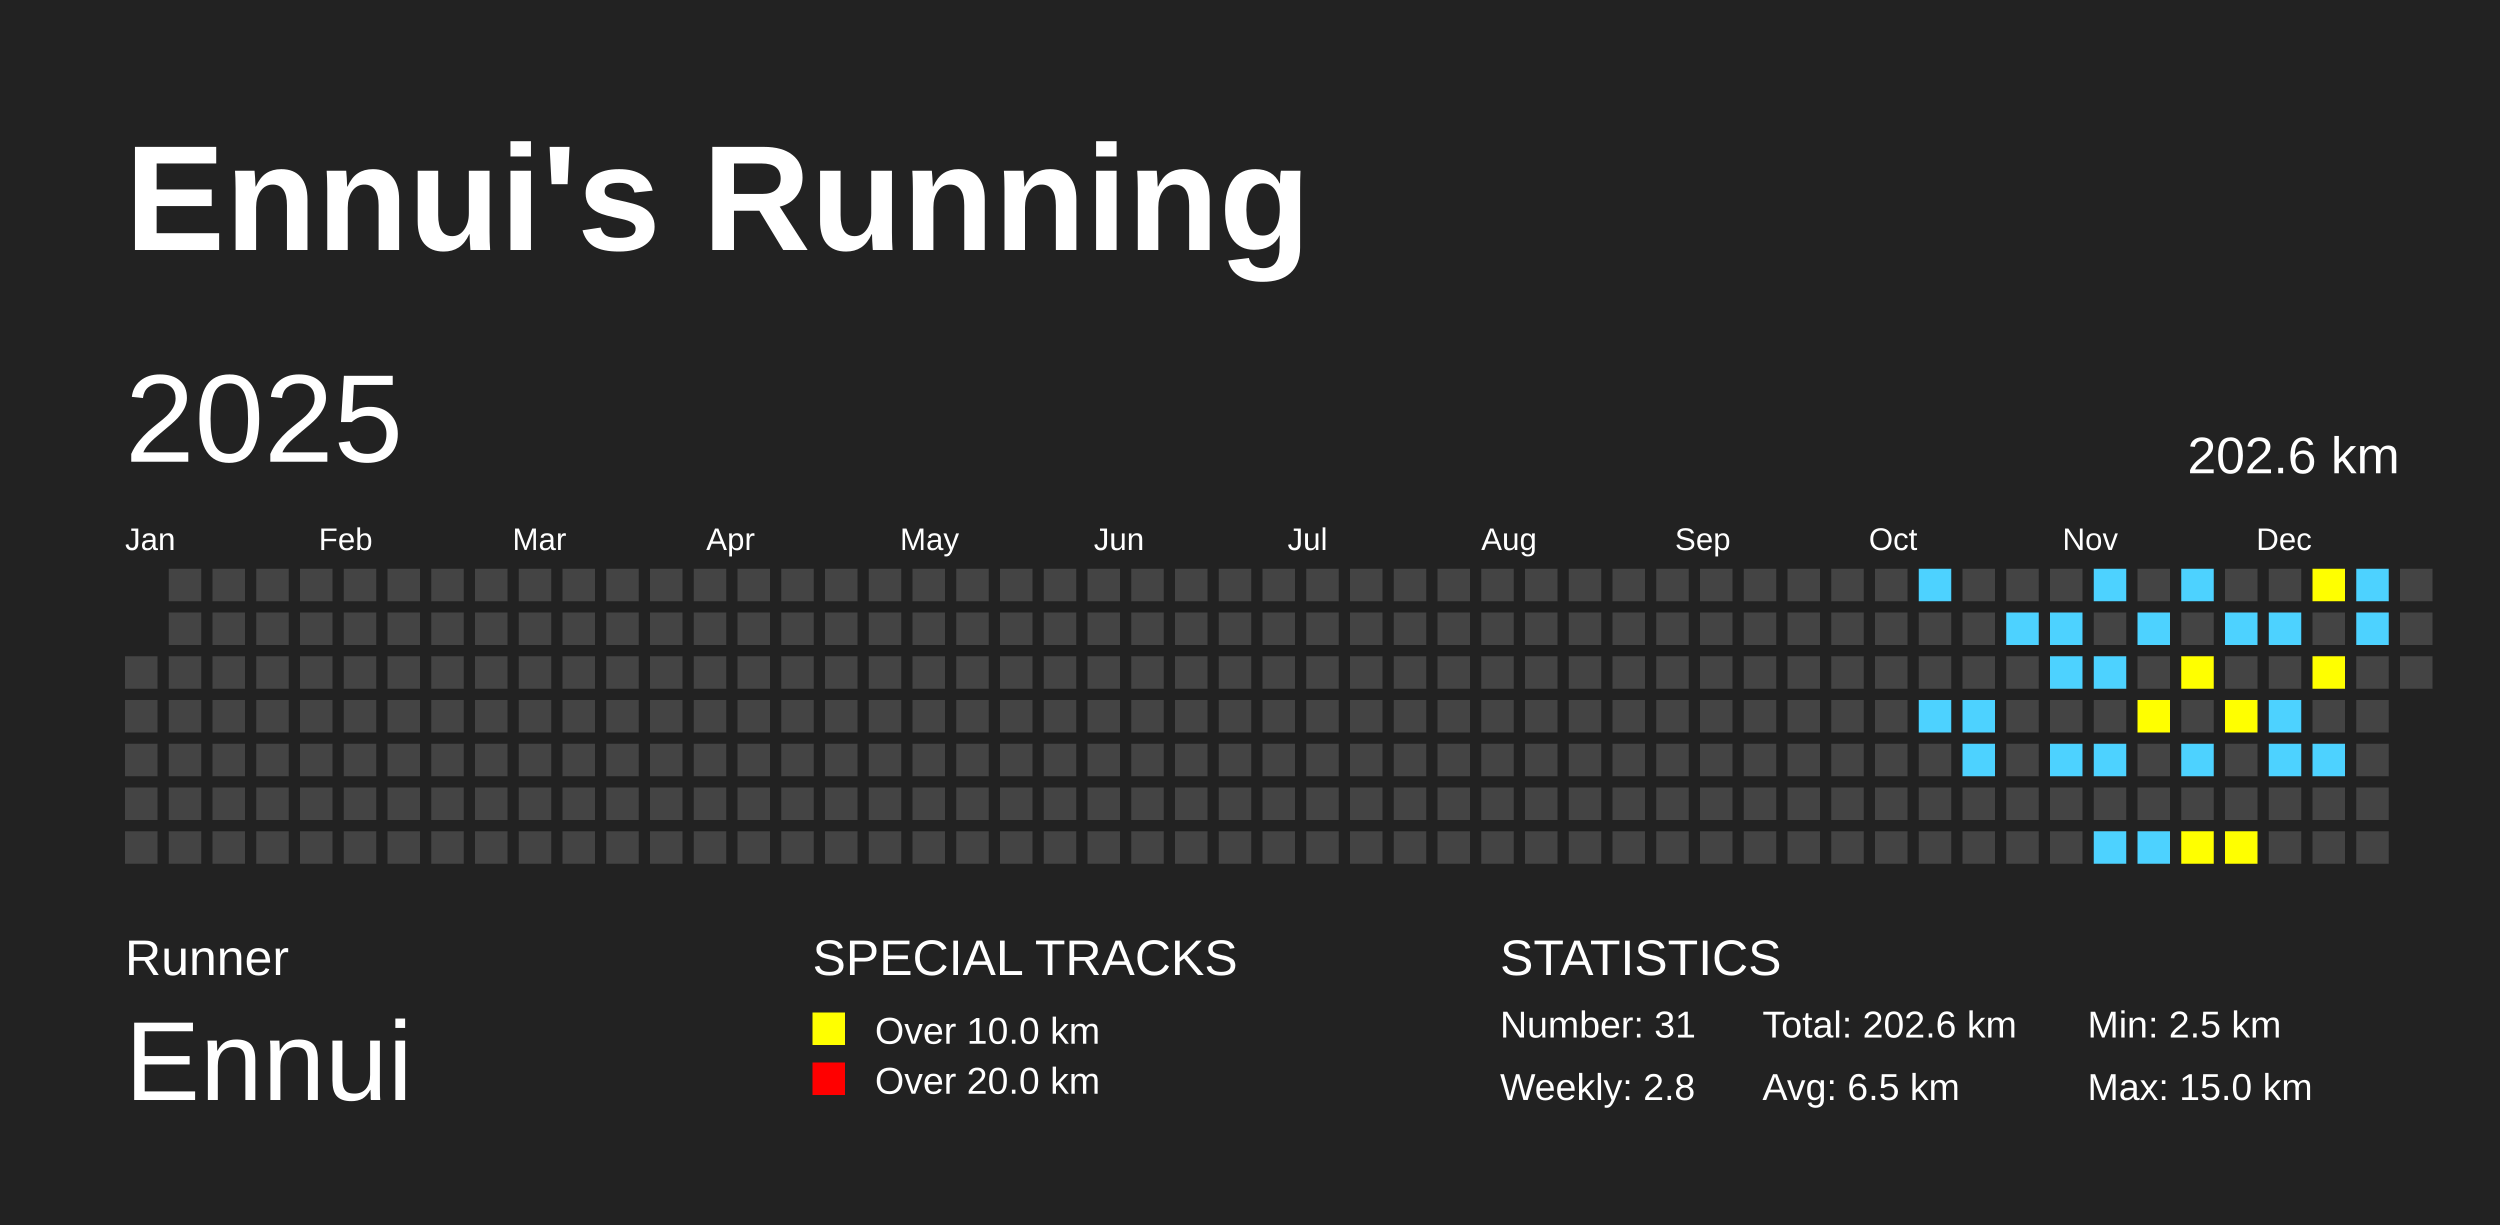
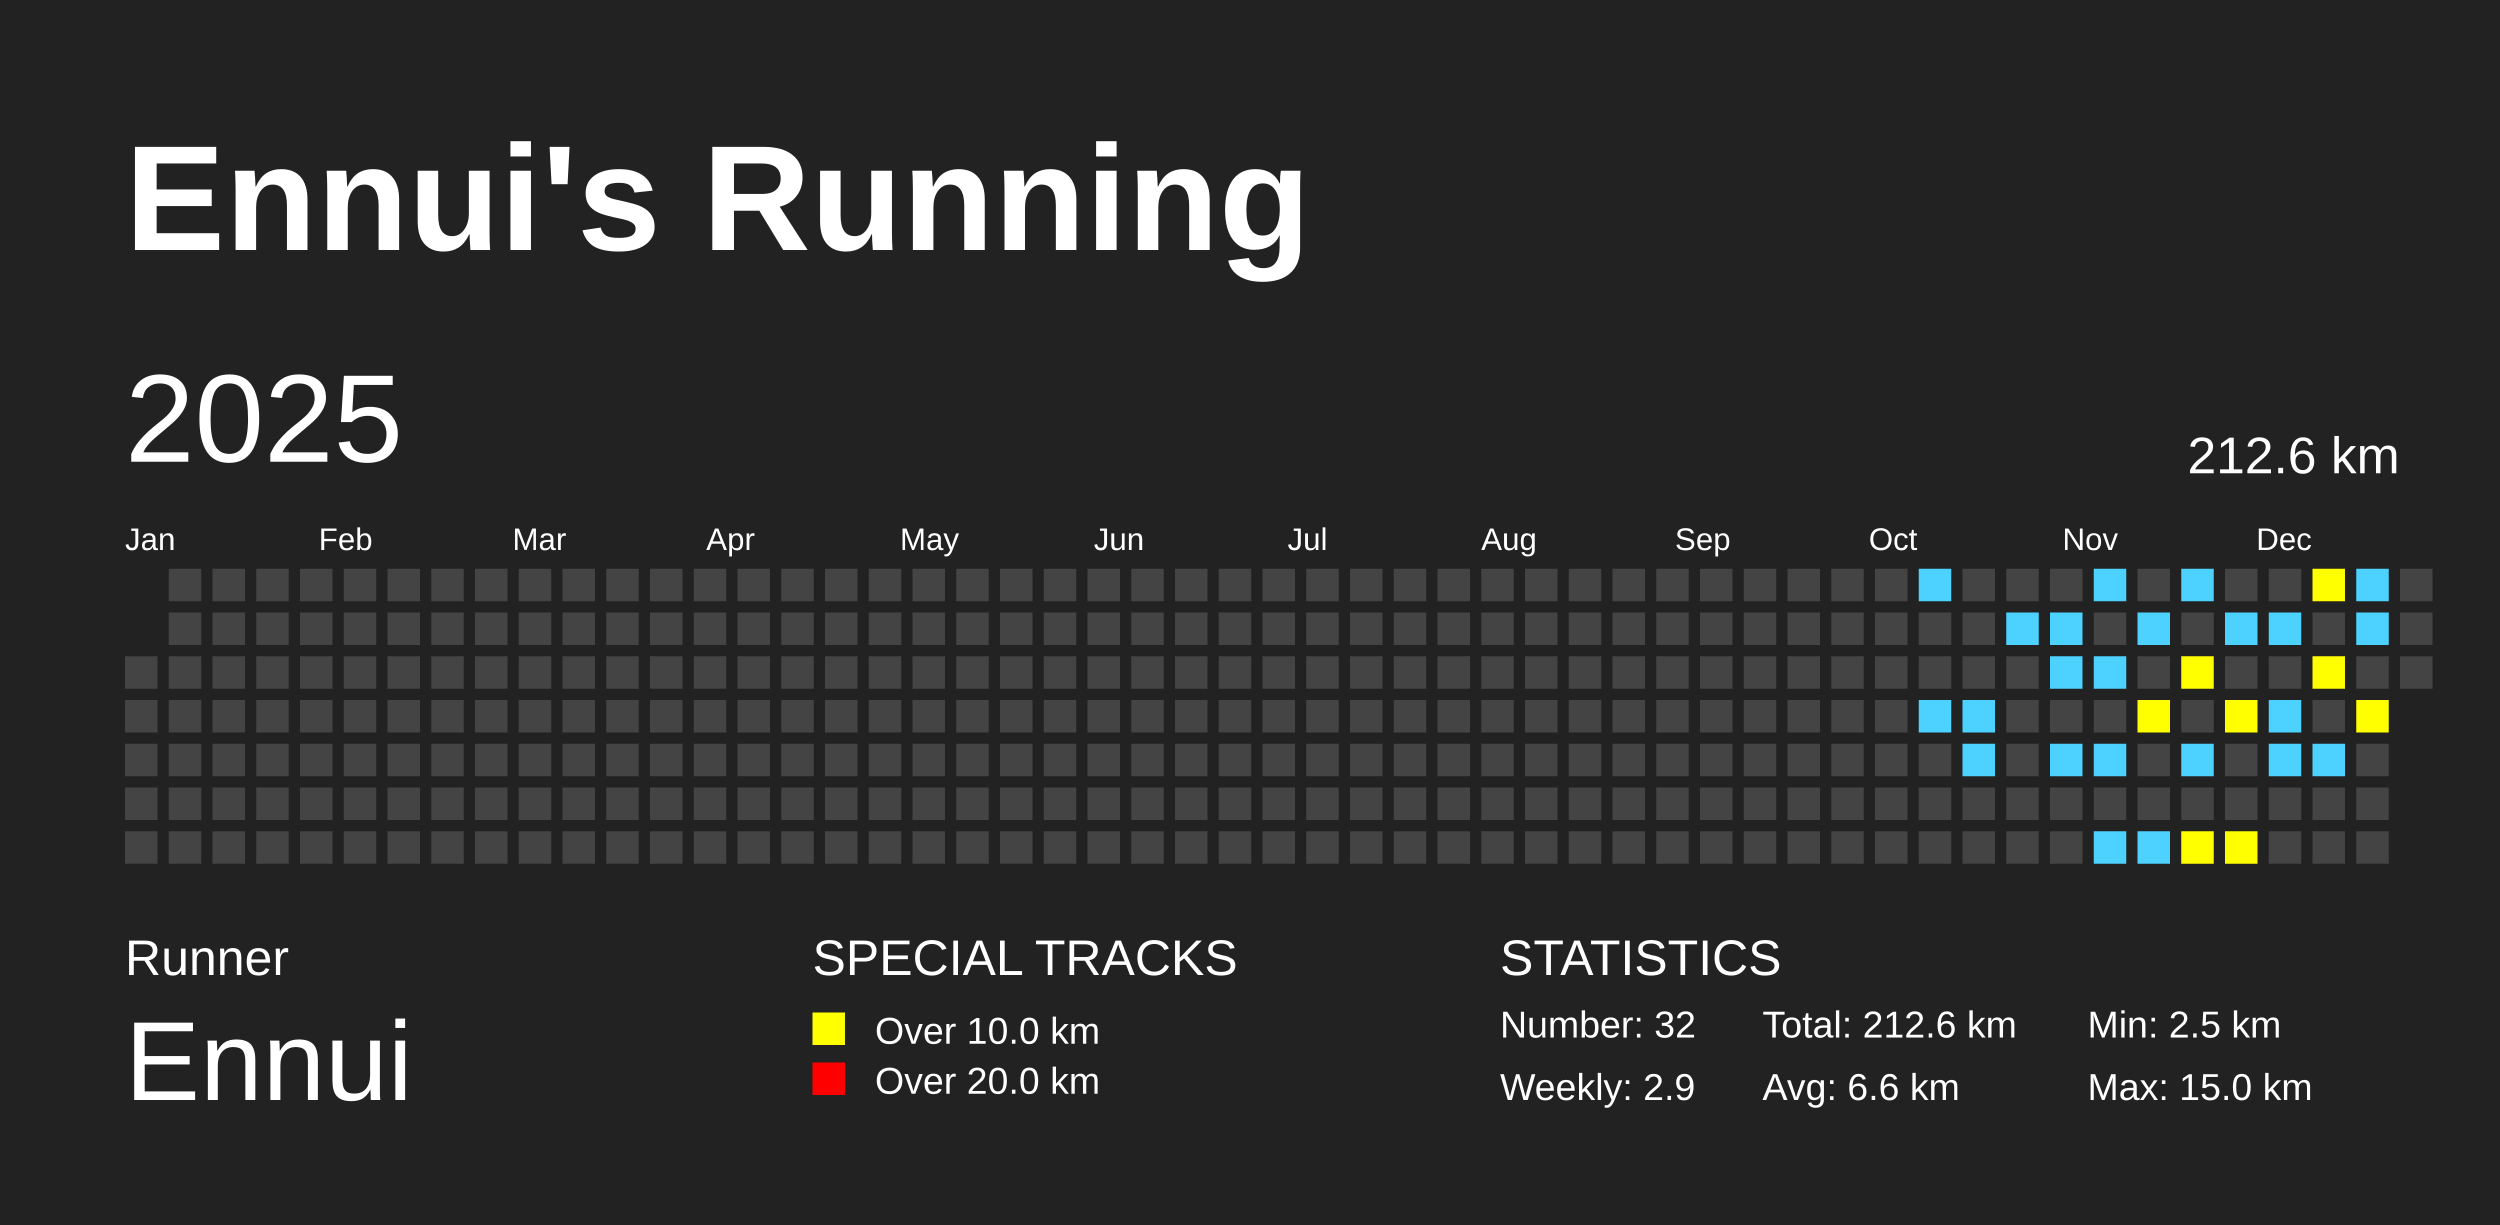
<svg xmlns="http://www.w3.org/2000/svg" baseProfile="full" height="98mm" version="1.1" viewBox="0,0,200,98" width="200mm">
  <defs />
  <rect fill="#222222" height="98" width="200" x="0" y="0" />
  <text fill="#FFFFFF" style="font-size:12px; font-family:Arial; font-weight:bold;" x="10" y="20">Ennui's Running</text>
  <text fill="#FFFFFF" style="font-size:4px; font-family:Arial" x="10" y="78">Runner</text>
  <text fill="#FFFFFF" style="font-size:9px; font-family:Arial" x="10" y="88">Ennui</text>
  <text fill="#FFFFFF" style="font-size:4px; font-family:Arial" x="65" y="78">SPECIAL TRACKS</text>
  <rect fill="yellow" height="2.6" width="2.6" x="65" y="81" />
  <text fill="#FFFFFF" style="font-size:3px; font-family:Arial" x="70" y="83.5">Over 10.0 km</text>
  <rect fill="red" height="2.6" width="2.6" x="65" y="85" />
  <text fill="#FFFFFF" style="font-size:3px; font-family:Arial" x="70" y="87.5">Over 20.0 km</text>
  <text fill="#FFFFFF" style="font-size:4px; font-family:Arial" x="120" y="78">STATISTICS</text>
-   <text fill="#FFFFFF" style="font-size:3px; font-family:Arial" x="120" y="83">Number: 31</text>
-   <text fill="#FFFFFF" style="font-size:3px; font-family:Arial" x="120" y="88">Weekly: 2.8</text>
-   <text fill="#FFFFFF" style="font-size:3px; font-family:Arial" x="141" y="83">Total: 202.6 km</text>
-   <text fill="#FFFFFF" style="font-size:3px; font-family:Arial" x="141" y="88">Avg: 6.5 km</text>
+   <text fill="#FFFFFF" style="font-size:3px; font-family:Arial" x="120" y="83">Number: 32</text>
+   <text fill="#FFFFFF" style="font-size:3px; font-family:Arial" x="120" y="88">Weekly: 2.9</text>
+   <text fill="#FFFFFF" style="font-size:3px; font-family:Arial" x="141" y="83">Total: 212.6 km</text>
+   <text fill="#FFFFFF" style="font-size:3px; font-family:Arial" x="141" y="88">Avg: 6.6 km</text>
  <text fill="#FFFFFF" style="font-size:3px; font-family:Arial" x="167" y="83">Min: 2.5 km</text>
  <text fill="#FFFFFF" style="font-size:3px; font-family:Arial" x="167" y="88">Max: 15.0 km</text>
  <text dominant-baseline="hanging" fill="#FFFFFF" style="font-size:10.0px; font-family:Arial;" x="10" y="30">2025</text>
-   <text dominant-baseline="hanging" fill="#FFFFFF" style="font-size:4.125px; font-family:Arial;" x="175" y="35">202.6 km</text>
+   <text dominant-baseline="hanging" fill="#FFFFFF" style="font-size:4.125px; font-family:Arial;" x="175" y="35">212.6 km</text>
  <text fill="#FFFFFF" style="font-size:2.5px; font-family:Arial" x="10.0" y="44">Jan</text>
  <text fill="#FFFFFF" style="font-size:2.5px; font-family:Arial" x="25.5" y="44">Feb</text>
  <text fill="#FFFFFF" style="font-size:2.5px; font-family:Arial" x="41.0" y="44">Mar</text>
  <text fill="#FFFFFF" style="font-size:2.5px; font-family:Arial" x="56.5" y="44">Apr</text>
  <text fill="#FFFFFF" style="font-size:2.5px; font-family:Arial" x="72.0" y="44">May</text>
  <text fill="#FFFFFF" style="font-size:2.5px; font-family:Arial" x="87.5" y="44">Jun</text>
  <text fill="#FFFFFF" style="font-size:2.5px; font-family:Arial" x="103.0" y="44">Jul</text>
  <text fill="#FFFFFF" style="font-size:2.5px; font-family:Arial" x="118.5" y="44">Aug</text>
  <text fill="#FFFFFF" style="font-size:2.5px; font-family:Arial" x="134.0" y="44">Sep</text>
  <text fill="#FFFFFF" style="font-size:2.5px; font-family:Arial" x="149.5" y="44">Oct</text>
  <text fill="#FFFFFF" style="font-size:2.5px; font-family:Arial" x="165.0" y="44">Nov</text>
  <text fill="#FFFFFF" style="font-size:2.5px; font-family:Arial" x="180.5" y="44">Dec</text>
  <rect fill="#444444" height="2.6" width="2.6" x="10.0" y="52.5" />
  <rect fill="#444444" height="2.6" width="2.6" x="10.0" y="56.0" />
  <rect fill="#444444" height="2.6" width="2.6" x="10.0" y="59.5" />
  <rect fill="#444444" height="2.6" width="2.6" x="10.0" y="63.0" />
  <rect fill="#444444" height="2.6" width="2.6" x="10.0" y="66.5" />
  <rect fill="#444444" height="2.6" width="2.6" x="13.5" y="45.5" />
  <rect fill="#444444" height="2.6" width="2.6" x="13.5" y="49.0" />
  <rect fill="#444444" height="2.6" width="2.6" x="13.5" y="52.5" />
  <rect fill="#444444" height="2.6" width="2.6" x="13.5" y="56.0" />
  <rect fill="#444444" height="2.6" width="2.6" x="13.5" y="59.5" />
  <rect fill="#444444" height="2.6" width="2.6" x="13.5" y="63.0" />
  <rect fill="#444444" height="2.6" width="2.6" x="13.5" y="66.5" />
  <rect fill="#444444" height="2.6" width="2.6" x="17.0" y="45.5" />
  <rect fill="#444444" height="2.6" width="2.6" x="17.0" y="49.0" />
  <rect fill="#444444" height="2.6" width="2.6" x="17.0" y="52.5" />
  <rect fill="#444444" height="2.6" width="2.6" x="17.0" y="56.0" />
  <rect fill="#444444" height="2.6" width="2.6" x="17.0" y="59.5" />
  <rect fill="#444444" height="2.6" width="2.6" x="17.0" y="63.0" />
  <rect fill="#444444" height="2.6" width="2.6" x="17.0" y="66.5" />
  <rect fill="#444444" height="2.6" width="2.6" x="20.5" y="45.5" />
  <rect fill="#444444" height="2.6" width="2.6" x="20.5" y="49.0" />
  <rect fill="#444444" height="2.6" width="2.6" x="20.5" y="52.5" />
  <rect fill="#444444" height="2.6" width="2.6" x="20.5" y="56.0" />
  <rect fill="#444444" height="2.6" width="2.6" x="20.5" y="59.5" />
  <rect fill="#444444" height="2.6" width="2.6" x="20.5" y="63.0" />
  <rect fill="#444444" height="2.6" width="2.6" x="20.5" y="66.5" />
  <rect fill="#444444" height="2.6" width="2.6" x="24.0" y="45.5" />
  <rect fill="#444444" height="2.6" width="2.6" x="24.0" y="49.0" />
  <rect fill="#444444" height="2.6" width="2.6" x="24.0" y="52.5" />
  <rect fill="#444444" height="2.6" width="2.6" x="24.0" y="56.0" />
  <rect fill="#444444" height="2.6" width="2.6" x="24.0" y="59.5" />
  <rect fill="#444444" height="2.6" width="2.6" x="24.0" y="63.0" />
  <rect fill="#444444" height="2.6" width="2.6" x="24.0" y="66.5" />
  <rect fill="#444444" height="2.6" width="2.6" x="27.5" y="45.5" />
  <rect fill="#444444" height="2.6" width="2.6" x="27.5" y="49.0" />
  <rect fill="#444444" height="2.6" width="2.6" x="27.5" y="52.5" />
  <rect fill="#444444" height="2.6" width="2.6" x="27.5" y="56.0" />
  <rect fill="#444444" height="2.6" width="2.6" x="27.5" y="59.5" />
  <rect fill="#444444" height="2.6" width="2.6" x="27.5" y="63.0" />
  <rect fill="#444444" height="2.6" width="2.6" x="27.5" y="66.5" />
  <rect fill="#444444" height="2.6" width="2.6" x="31.0" y="45.5" />
  <rect fill="#444444" height="2.6" width="2.6" x="31.0" y="49.0" />
  <rect fill="#444444" height="2.6" width="2.6" x="31.0" y="52.5" />
  <rect fill="#444444" height="2.6" width="2.6" x="31.0" y="56.0" />
  <rect fill="#444444" height="2.6" width="2.6" x="31.0" y="59.5" />
  <rect fill="#444444" height="2.6" width="2.6" x="31.0" y="63.0" />
  <rect fill="#444444" height="2.6" width="2.6" x="31.0" y="66.5" />
  <rect fill="#444444" height="2.6" width="2.6" x="34.5" y="45.5" />
  <rect fill="#444444" height="2.6" width="2.6" x="34.5" y="49.0" />
  <rect fill="#444444" height="2.6" width="2.6" x="34.5" y="52.5" />
  <rect fill="#444444" height="2.6" width="2.6" x="34.5" y="56.0" />
  <rect fill="#444444" height="2.6" width="2.6" x="34.5" y="59.5" />
  <rect fill="#444444" height="2.6" width="2.6" x="34.5" y="63.0" />
  <rect fill="#444444" height="2.6" width="2.6" x="34.5" y="66.5" />
  <rect fill="#444444" height="2.6" width="2.6" x="38.0" y="45.5" />
  <rect fill="#444444" height="2.6" width="2.6" x="38.0" y="49.0" />
  <rect fill="#444444" height="2.6" width="2.6" x="38.0" y="52.5" />
  <rect fill="#444444" height="2.6" width="2.6" x="38.0" y="56.0" />
  <rect fill="#444444" height="2.6" width="2.6" x="38.0" y="59.5" />
  <rect fill="#444444" height="2.6" width="2.6" x="38.0" y="63.0" />
  <rect fill="#444444" height="2.6" width="2.6" x="38.0" y="66.5" />
  <rect fill="#444444" height="2.6" width="2.6" x="41.5" y="45.5" />
  <rect fill="#444444" height="2.6" width="2.6" x="41.5" y="49.0" />
  <rect fill="#444444" height="2.6" width="2.6" x="41.5" y="52.5" />
  <rect fill="#444444" height="2.6" width="2.6" x="41.5" y="56.0" />
  <rect fill="#444444" height="2.6" width="2.6" x="41.5" y="59.5" />
  <rect fill="#444444" height="2.6" width="2.6" x="41.5" y="63.0" />
  <rect fill="#444444" height="2.6" width="2.6" x="41.5" y="66.5" />
  <rect fill="#444444" height="2.6" width="2.6" x="45.0" y="45.5" />
  <rect fill="#444444" height="2.6" width="2.6" x="45.0" y="49.0" />
  <rect fill="#444444" height="2.6" width="2.6" x="45.0" y="52.5" />
  <rect fill="#444444" height="2.6" width="2.6" x="45.0" y="56.0" />
  <rect fill="#444444" height="2.6" width="2.6" x="45.0" y="59.5" />
  <rect fill="#444444" height="2.6" width="2.6" x="45.0" y="63.0" />
  <rect fill="#444444" height="2.6" width="2.6" x="45.0" y="66.5" />
  <rect fill="#444444" height="2.6" width="2.6" x="48.5" y="45.5" />
  <rect fill="#444444" height="2.6" width="2.6" x="48.5" y="49.0" />
  <rect fill="#444444" height="2.6" width="2.6" x="48.5" y="52.5" />
  <rect fill="#444444" height="2.6" width="2.6" x="48.5" y="56.0" />
  <rect fill="#444444" height="2.6" width="2.6" x="48.5" y="59.5" />
  <rect fill="#444444" height="2.6" width="2.6" x="48.5" y="63.0" />
  <rect fill="#444444" height="2.6" width="2.6" x="48.5" y="66.5" />
  <rect fill="#444444" height="2.6" width="2.6" x="52.0" y="45.5" />
  <rect fill="#444444" height="2.6" width="2.6" x="52.0" y="49.0" />
  <rect fill="#444444" height="2.6" width="2.6" x="52.0" y="52.5" />
  <rect fill="#444444" height="2.6" width="2.6" x="52.0" y="56.0" />
  <rect fill="#444444" height="2.6" width="2.6" x="52.0" y="59.5" />
  <rect fill="#444444" height="2.6" width="2.6" x="52.0" y="63.0" />
  <rect fill="#444444" height="2.6" width="2.6" x="52.0" y="66.5" />
  <rect fill="#444444" height="2.6" width="2.6" x="55.5" y="45.5" />
  <rect fill="#444444" height="2.6" width="2.6" x="55.5" y="49.0" />
  <rect fill="#444444" height="2.6" width="2.6" x="55.5" y="52.5" />
  <rect fill="#444444" height="2.6" width="2.6" x="55.5" y="56.0" />
  <rect fill="#444444" height="2.6" width="2.6" x="55.5" y="59.5" />
  <rect fill="#444444" height="2.6" width="2.6" x="55.5" y="63.0" />
  <rect fill="#444444" height="2.6" width="2.6" x="55.5" y="66.5" />
  <rect fill="#444444" height="2.6" width="2.6" x="59.0" y="45.5" />
  <rect fill="#444444" height="2.6" width="2.6" x="59.0" y="49.0" />
  <rect fill="#444444" height="2.6" width="2.6" x="59.0" y="52.5" />
  <rect fill="#444444" height="2.6" width="2.6" x="59.0" y="56.0" />
  <rect fill="#444444" height="2.6" width="2.6" x="59.0" y="59.5" />
  <rect fill="#444444" height="2.6" width="2.6" x="59.0" y="63.0" />
  <rect fill="#444444" height="2.6" width="2.6" x="59.0" y="66.5" />
  <rect fill="#444444" height="2.6" width="2.6" x="62.5" y="45.5" />
  <rect fill="#444444" height="2.6" width="2.6" x="62.5" y="49.0" />
  <rect fill="#444444" height="2.6" width="2.6" x="62.5" y="52.5" />
  <rect fill="#444444" height="2.6" width="2.6" x="62.5" y="56.0" />
  <rect fill="#444444" height="2.6" width="2.6" x="62.5" y="59.5" />
  <rect fill="#444444" height="2.6" width="2.6" x="62.5" y="63.0" />
  <rect fill="#444444" height="2.6" width="2.6" x="62.5" y="66.5" />
  <rect fill="#444444" height="2.6" width="2.6" x="66.0" y="45.5" />
  <rect fill="#444444" height="2.6" width="2.6" x="66.0" y="49.0" />
  <rect fill="#444444" height="2.6" width="2.6" x="66.0" y="52.5" />
  <rect fill="#444444" height="2.6" width="2.6" x="66.0" y="56.0" />
  <rect fill="#444444" height="2.6" width="2.6" x="66.0" y="59.5" />
  <rect fill="#444444" height="2.6" width="2.6" x="66.0" y="63.0" />
  <rect fill="#444444" height="2.6" width="2.6" x="66.0" y="66.5" />
  <rect fill="#444444" height="2.6" width="2.6" x="69.5" y="45.5" />
  <rect fill="#444444" height="2.6" width="2.6" x="69.5" y="49.0" />
  <rect fill="#444444" height="2.6" width="2.6" x="69.5" y="52.5" />
  <rect fill="#444444" height="2.6" width="2.6" x="69.5" y="56.0" />
  <rect fill="#444444" height="2.6" width="2.6" x="69.5" y="59.5" />
  <rect fill="#444444" height="2.6" width="2.6" x="69.5" y="63.0" />
  <rect fill="#444444" height="2.6" width="2.6" x="69.5" y="66.5" />
  <rect fill="#444444" height="2.6" width="2.6" x="73.0" y="45.5" />
  <rect fill="#444444" height="2.6" width="2.6" x="73.0" y="49.0" />
  <rect fill="#444444" height="2.6" width="2.6" x="73.0" y="52.5" />
  <rect fill="#444444" height="2.6" width="2.6" x="73.0" y="56.0" />
  <rect fill="#444444" height="2.6" width="2.6" x="73.0" y="59.5" />
  <rect fill="#444444" height="2.6" width="2.6" x="73.0" y="63.0" />
  <rect fill="#444444" height="2.6" width="2.6" x="73.0" y="66.5" />
  <rect fill="#444444" height="2.6" width="2.6" x="76.5" y="45.5" />
  <rect fill="#444444" height="2.6" width="2.6" x="76.5" y="49.0" />
  <rect fill="#444444" height="2.6" width="2.6" x="76.5" y="52.5" />
  <rect fill="#444444" height="2.6" width="2.6" x="76.5" y="56.0" />
  <rect fill="#444444" height="2.6" width="2.6" x="76.5" y="59.5" />
  <rect fill="#444444" height="2.6" width="2.6" x="76.5" y="63.0" />
  <rect fill="#444444" height="2.6" width="2.6" x="76.5" y="66.5" />
  <rect fill="#444444" height="2.6" width="2.6" x="80.0" y="45.5" />
  <rect fill="#444444" height="2.6" width="2.6" x="80.0" y="49.0" />
  <rect fill="#444444" height="2.6" width="2.6" x="80.0" y="52.5" />
  <rect fill="#444444" height="2.6" width="2.6" x="80.0" y="56.0" />
  <rect fill="#444444" height="2.6" width="2.6" x="80.0" y="59.5" />
  <rect fill="#444444" height="2.6" width="2.6" x="80.0" y="63.0" />
  <rect fill="#444444" height="2.6" width="2.6" x="80.0" y="66.5" />
  <rect fill="#444444" height="2.6" width="2.6" x="83.5" y="45.5" />
  <rect fill="#444444" height="2.6" width="2.6" x="83.5" y="49.0" />
  <rect fill="#444444" height="2.6" width="2.6" x="83.5" y="52.5" />
  <rect fill="#444444" height="2.6" width="2.6" x="83.5" y="56.0" />
  <rect fill="#444444" height="2.6" width="2.6" x="83.5" y="59.5" />
  <rect fill="#444444" height="2.6" width="2.6" x="83.5" y="63.0" />
  <rect fill="#444444" height="2.6" width="2.6" x="83.5" y="66.5" />
  <rect fill="#444444" height="2.6" width="2.6" x="87.0" y="45.5" />
  <rect fill="#444444" height="2.6" width="2.6" x="87.0" y="49.0" />
  <rect fill="#444444" height="2.6" width="2.6" x="87.0" y="52.5" />
  <rect fill="#444444" height="2.6" width="2.6" x="87.0" y="56.0" />
  <rect fill="#444444" height="2.6" width="2.6" x="87.0" y="59.5" />
  <rect fill="#444444" height="2.6" width="2.6" x="87.0" y="63.0" />
  <rect fill="#444444" height="2.6" width="2.6" x="87.0" y="66.5" />
  <rect fill="#444444" height="2.6" width="2.6" x="90.5" y="45.5" />
  <rect fill="#444444" height="2.6" width="2.6" x="90.5" y="49.0" />
  <rect fill="#444444" height="2.6" width="2.6" x="90.5" y="52.5" />
  <rect fill="#444444" height="2.6" width="2.6" x="90.5" y="56.0" />
  <rect fill="#444444" height="2.6" width="2.6" x="90.5" y="59.5" />
  <rect fill="#444444" height="2.6" width="2.6" x="90.5" y="63.0" />
  <rect fill="#444444" height="2.6" width="2.6" x="90.5" y="66.5" />
  <rect fill="#444444" height="2.6" width="2.6" x="94.0" y="45.5" />
  <rect fill="#444444" height="2.6" width="2.6" x="94.0" y="49.0" />
  <rect fill="#444444" height="2.6" width="2.6" x="94.0" y="52.5" />
  <rect fill="#444444" height="2.6" width="2.6" x="94.0" y="56.0" />
  <rect fill="#444444" height="2.6" width="2.6" x="94.0" y="59.5" />
  <rect fill="#444444" height="2.6" width="2.6" x="94.0" y="63.0" />
  <rect fill="#444444" height="2.6" width="2.6" x="94.0" y="66.5" />
  <rect fill="#444444" height="2.6" width="2.6" x="97.5" y="45.5" />
  <rect fill="#444444" height="2.6" width="2.6" x="97.5" y="49.0" />
  <rect fill="#444444" height="2.6" width="2.6" x="97.5" y="52.5" />
  <rect fill="#444444" height="2.6" width="2.6" x="97.5" y="56.0" />
  <rect fill="#444444" height="2.6" width="2.6" x="97.5" y="59.5" />
  <rect fill="#444444" height="2.6" width="2.6" x="97.5" y="63.0" />
  <rect fill="#444444" height="2.6" width="2.6" x="97.5" y="66.5" />
  <rect fill="#444444" height="2.6" width="2.6" x="101.0" y="45.5" />
  <rect fill="#444444" height="2.6" width="2.6" x="101.0" y="49.0" />
  <rect fill="#444444" height="2.6" width="2.6" x="101.0" y="52.5" />
  <rect fill="#444444" height="2.6" width="2.6" x="101.0" y="56.0" />
  <rect fill="#444444" height="2.6" width="2.6" x="101.0" y="59.5" />
  <rect fill="#444444" height="2.6" width="2.6" x="101.0" y="63.0" />
  <rect fill="#444444" height="2.6" width="2.6" x="101.0" y="66.5" />
  <rect fill="#444444" height="2.6" width="2.6" x="104.5" y="45.5" />
  <rect fill="#444444" height="2.6" width="2.6" x="104.5" y="49.0" />
  <rect fill="#444444" height="2.6" width="2.6" x="104.5" y="52.5" />
  <rect fill="#444444" height="2.6" width="2.6" x="104.5" y="56.0" />
  <rect fill="#444444" height="2.6" width="2.6" x="104.5" y="59.5" />
  <rect fill="#444444" height="2.6" width="2.6" x="104.5" y="63.0" />
  <rect fill="#444444" height="2.6" width="2.6" x="104.5" y="66.5" />
  <rect fill="#444444" height="2.6" width="2.6" x="108.0" y="45.5" />
  <rect fill="#444444" height="2.6" width="2.6" x="108.0" y="49.0" />
  <rect fill="#444444" height="2.6" width="2.6" x="108.0" y="52.5" />
  <rect fill="#444444" height="2.6" width="2.6" x="108.0" y="56.0" />
  <rect fill="#444444" height="2.6" width="2.6" x="108.0" y="59.5" />
  <rect fill="#444444" height="2.6" width="2.6" x="108.0" y="63.0" />
  <rect fill="#444444" height="2.6" width="2.6" x="108.0" y="66.5" />
  <rect fill="#444444" height="2.6" width="2.6" x="111.5" y="45.5" />
  <rect fill="#444444" height="2.6" width="2.6" x="111.5" y="49.0" />
  <rect fill="#444444" height="2.6" width="2.6" x="111.5" y="52.5" />
  <rect fill="#444444" height="2.6" width="2.6" x="111.5" y="56.0" />
  <rect fill="#444444" height="2.6" width="2.6" x="111.5" y="59.5" />
  <rect fill="#444444" height="2.6" width="2.6" x="111.5" y="63.0" />
  <rect fill="#444444" height="2.6" width="2.6" x="111.5" y="66.5" />
  <rect fill="#444444" height="2.6" width="2.6" x="115.0" y="45.5" />
  <rect fill="#444444" height="2.6" width="2.6" x="115.0" y="49.0" />
  <rect fill="#444444" height="2.6" width="2.6" x="115.0" y="52.5" />
  <rect fill="#444444" height="2.6" width="2.6" x="115.0" y="56.0" />
  <rect fill="#444444" height="2.6" width="2.6" x="115.0" y="59.5" />
  <rect fill="#444444" height="2.6" width="2.6" x="115.0" y="63.0" />
  <rect fill="#444444" height="2.6" width="2.6" x="115.0" y="66.5" />
  <rect fill="#444444" height="2.6" width="2.6" x="118.5" y="45.5" />
  <rect fill="#444444" height="2.6" width="2.6" x="118.5" y="49.0" />
  <rect fill="#444444" height="2.6" width="2.6" x="118.5" y="52.5" />
  <rect fill="#444444" height="2.6" width="2.6" x="118.5" y="56.0" />
  <rect fill="#444444" height="2.6" width="2.6" x="118.5" y="59.5" />
  <rect fill="#444444" height="2.6" width="2.6" x="118.5" y="63.0" />
  <rect fill="#444444" height="2.6" width="2.6" x="118.5" y="66.5" />
  <rect fill="#444444" height="2.6" width="2.6" x="122.0" y="45.5" />
  <rect fill="#444444" height="2.6" width="2.6" x="122.0" y="49.0" />
  <rect fill="#444444" height="2.6" width="2.6" x="122.0" y="52.5" />
  <rect fill="#444444" height="2.6" width="2.6" x="122.0" y="56.0" />
  <rect fill="#444444" height="2.6" width="2.6" x="122.0" y="59.5" />
  <rect fill="#444444" height="2.6" width="2.6" x="122.0" y="63.0" />
  <rect fill="#444444" height="2.6" width="2.6" x="122.0" y="66.5" />
  <rect fill="#444444" height="2.6" width="2.6" x="125.5" y="45.5" />
  <rect fill="#444444" height="2.6" width="2.6" x="125.5" y="49.0" />
  <rect fill="#444444" height="2.6" width="2.6" x="125.5" y="52.5" />
  <rect fill="#444444" height="2.6" width="2.6" x="125.5" y="56.0" />
  <rect fill="#444444" height="2.6" width="2.6" x="125.5" y="59.5" />
  <rect fill="#444444" height="2.6" width="2.6" x="125.5" y="63.0" />
  <rect fill="#444444" height="2.6" width="2.6" x="125.5" y="66.5" />
  <rect fill="#444444" height="2.6" width="2.6" x="129.0" y="45.5" />
  <rect fill="#444444" height="2.6" width="2.6" x="129.0" y="49.0" />
  <rect fill="#444444" height="2.6" width="2.6" x="129.0" y="52.5" />
  <rect fill="#444444" height="2.6" width="2.6" x="129.0" y="56.0" />
  <rect fill="#444444" height="2.6" width="2.6" x="129.0" y="59.5" />
  <rect fill="#444444" height="2.6" width="2.6" x="129.0" y="63.0" />
  <rect fill="#444444" height="2.6" width="2.6" x="129.0" y="66.5" />
  <rect fill="#444444" height="2.6" width="2.6" x="132.5" y="45.5" />
  <rect fill="#444444" height="2.6" width="2.6" x="132.5" y="49.0" />
  <rect fill="#444444" height="2.6" width="2.6" x="132.5" y="52.5" />
  <rect fill="#444444" height="2.6" width="2.6" x="132.5" y="56.0" />
  <rect fill="#444444" height="2.6" width="2.6" x="132.5" y="59.5" />
  <rect fill="#444444" height="2.6" width="2.6" x="132.5" y="63.0" />
  <rect fill="#444444" height="2.6" width="2.6" x="132.5" y="66.5" />
  <rect fill="#444444" height="2.6" width="2.6" x="136.0" y="45.5" />
  <rect fill="#444444" height="2.6" width="2.6" x="136.0" y="49.0" />
  <rect fill="#444444" height="2.6" width="2.6" x="136.0" y="52.5" />
  <rect fill="#444444" height="2.6" width="2.6" x="136.0" y="56.0" />
  <rect fill="#444444" height="2.6" width="2.6" x="136.0" y="59.5" />
  <rect fill="#444444" height="2.6" width="2.6" x="136.0" y="63.0" />
  <rect fill="#444444" height="2.6" width="2.6" x="136.0" y="66.5" />
  <rect fill="#444444" height="2.6" width="2.6" x="139.5" y="45.5" />
  <rect fill="#444444" height="2.6" width="2.6" x="139.5" y="49.0" />
  <rect fill="#444444" height="2.6" width="2.6" x="139.5" y="52.5" />
  <rect fill="#444444" height="2.6" width="2.6" x="139.5" y="56.0" />
  <rect fill="#444444" height="2.6" width="2.6" x="139.5" y="59.5" />
  <rect fill="#444444" height="2.6" width="2.6" x="139.5" y="63.0" />
  <rect fill="#444444" height="2.6" width="2.6" x="139.5" y="66.5" />
  <rect fill="#444444" height="2.6" width="2.6" x="143.0" y="45.5" />
  <rect fill="#444444" height="2.6" width="2.6" x="143.0" y="49.0" />
  <rect fill="#444444" height="2.6" width="2.6" x="143.0" y="52.5" />
  <rect fill="#444444" height="2.6" width="2.6" x="143.0" y="56.0" />
  <rect fill="#444444" height="2.6" width="2.6" x="143.0" y="59.5" />
  <rect fill="#444444" height="2.6" width="2.6" x="143.0" y="63.0" />
  <rect fill="#444444" height="2.6" width="2.6" x="143.0" y="66.5" />
  <rect fill="#444444" height="2.6" width="2.6" x="146.5" y="45.5" />
  <rect fill="#444444" height="2.6" width="2.6" x="146.5" y="49.0" />
  <rect fill="#444444" height="2.6" width="2.6" x="146.5" y="52.5" />
  <rect fill="#444444" height="2.6" width="2.6" x="146.5" y="56.0" />
  <rect fill="#444444" height="2.6" width="2.6" x="146.5" y="59.5" />
  <rect fill="#444444" height="2.6" width="2.6" x="146.5" y="63.0" />
  <rect fill="#444444" height="2.6" width="2.6" x="146.5" y="66.5" />
  <rect fill="#444444" height="2.6" width="2.6" x="150.0" y="45.5" />
  <rect fill="#444444" height="2.6" width="2.6" x="150.0" y="49.0" />
  <rect fill="#444444" height="2.6" width="2.6" x="150.0" y="52.5" />
  <rect fill="#444444" height="2.6" width="2.6" x="150.0" y="56.0" />
  <rect fill="#444444" height="2.6" width="2.6" x="150.0" y="59.5" />
  <rect fill="#444444" height="2.6" width="2.6" x="150.0" y="63.0" />
  <rect fill="#444444" height="2.6" width="2.6" x="150.0" y="66.5" />
  <rect fill="#4DD2FF" height="2.6" width="2.6" x="153.5" y="45.5" />
  <rect fill="#444444" height="2.6" width="2.6" x="153.5" y="49.0" />
  <rect fill="#444444" height="2.6" width="2.6" x="153.5" y="52.5" />
  <rect fill="#4DD2FF" height="2.6" width="2.6" x="153.5" y="56.0" />
  <rect fill="#444444" height="2.6" width="2.6" x="153.5" y="59.5" />
  <rect fill="#444444" height="2.6" width="2.6" x="153.5" y="63.0" />
  <rect fill="#444444" height="2.6" width="2.6" x="153.5" y="66.5" />
  <rect fill="#444444" height="2.6" width="2.6" x="157.0" y="45.5" />
  <rect fill="#444444" height="2.6" width="2.6" x="157.0" y="49.0" />
  <rect fill="#444444" height="2.6" width="2.6" x="157.0" y="52.5" />
  <rect fill="#4DD2FF" height="2.6" width="2.6" x="157.0" y="56.0" />
  <rect fill="#4DD2FF" height="2.6" width="2.6" x="157.0" y="59.5" />
  <rect fill="#444444" height="2.6" width="2.6" x="157.0" y="63.0" />
  <rect fill="#444444" height="2.6" width="2.6" x="157.0" y="66.5" />
  <rect fill="#444444" height="2.6" width="2.6" x="160.5" y="45.5" />
  <rect fill="#4DD2FF" height="2.6" width="2.6" x="160.5" y="49.0" />
  <rect fill="#444444" height="2.6" width="2.6" x="160.5" y="52.5" />
  <rect fill="#444444" height="2.6" width="2.6" x="160.5" y="56.0" />
  <rect fill="#444444" height="2.6" width="2.6" x="160.5" y="59.5" />
  <rect fill="#444444" height="2.6" width="2.6" x="160.5" y="63.0" />
  <rect fill="#444444" height="2.6" width="2.6" x="160.5" y="66.5" />
  <rect fill="#444444" height="2.6" width="2.6" x="164.0" y="45.5" />
  <rect fill="#4DD2FF" height="2.6" width="2.6" x="164.0" y="49.0" />
  <rect fill="#4DD2FF" height="2.6" width="2.6" x="164.0" y="52.5" />
  <rect fill="#444444" height="2.6" width="2.6" x="164.0" y="56.0" />
  <rect fill="#4DD2FF" height="2.6" width="2.6" x="164.0" y="59.5" />
  <rect fill="#444444" height="2.6" width="2.6" x="164.0" y="63.0" />
  <rect fill="#444444" height="2.6" width="2.6" x="164.0" y="66.5" />
  <rect fill="#4DD2FF" height="2.6" width="2.6" x="167.5" y="45.5" />
  <rect fill="#444444" height="2.6" width="2.6" x="167.5" y="49.0" />
  <rect fill="#4DD2FF" height="2.6" width="2.6" x="167.5" y="52.5" />
  <rect fill="#444444" height="2.6" width="2.6" x="167.5" y="56.0" />
  <rect fill="#4DD2FF" height="2.6" width="2.6" x="167.5" y="59.5" />
  <rect fill="#444444" height="2.6" width="2.6" x="167.5" y="63.0" />
  <rect fill="#4DD2FF" height="2.6" width="2.6" x="167.5" y="66.5" />
  <rect fill="#444444" height="2.6" width="2.6" x="171.0" y="45.5" />
  <rect fill="#4DD2FF" height="2.6" width="2.6" x="171.0" y="49.0" />
  <rect fill="#444444" height="2.6" width="2.6" x="171.0" y="52.5" />
  <rect fill="yellow" height="2.6" width="2.6" x="171.0" y="56.0" />
  <rect fill="#444444" height="2.6" width="2.6" x="171.0" y="59.5" />
  <rect fill="#444444" height="2.6" width="2.6" x="171.0" y="63.0" />
  <rect fill="#4DD2FF" height="2.6" width="2.6" x="171.0" y="66.5" />
  <rect fill="#4DD2FF" height="2.6" width="2.6" x="174.5" y="45.5" />
  <rect fill="#444444" height="2.6" width="2.6" x="174.5" y="49.0" />
  <rect fill="yellow" height="2.6" width="2.6" x="174.5" y="52.5" />
  <rect fill="#444444" height="2.6" width="2.6" x="174.5" y="56.0" />
  <rect fill="#4DD2FF" height="2.6" width="2.6" x="174.5" y="59.5" />
  <rect fill="#444444" height="2.6" width="2.6" x="174.5" y="63.0" />
  <rect fill="yellow" height="2.6" width="2.6" x="174.5" y="66.5" />
  <rect fill="#444444" height="2.6" width="2.6" x="178.0" y="45.5" />
  <rect fill="#4DD2FF" height="2.6" width="2.6" x="178.0" y="49.0" />
  <rect fill="#444444" height="2.6" width="2.6" x="178.0" y="52.5" />
  <rect fill="yellow" height="2.6" width="2.6" x="178.0" y="56.0" />
  <rect fill="#444444" height="2.6" width="2.6" x="178.0" y="59.5" />
  <rect fill="#444444" height="2.6" width="2.6" x="178.0" y="63.0" />
  <rect fill="yellow" height="2.6" width="2.6" x="178.0" y="66.5" />
  <rect fill="#444444" height="2.6" width="2.6" x="181.5" y="45.5" />
  <rect fill="#4DD2FF" height="2.6" width="2.6" x="181.5" y="49.0" />
  <rect fill="#444444" height="2.6" width="2.6" x="181.5" y="52.5" />
  <rect fill="#4DD2FF" height="2.6" width="2.6" x="181.5" y="56.0" />
  <rect fill="#4DD2FF" height="2.6" width="2.6" x="181.5" y="59.5" />
  <rect fill="#444444" height="2.6" width="2.6" x="181.5" y="63.0" />
  <rect fill="#444444" height="2.6" width="2.6" x="181.5" y="66.5" />
  <rect fill="yellow" height="2.6" width="2.6" x="185.0" y="45.5" />
  <rect fill="#444444" height="2.6" width="2.6" x="185.0" y="49.0" />
  <rect fill="yellow" height="2.6" width="2.6" x="185.0" y="52.5" />
  <rect fill="#444444" height="2.6" width="2.6" x="185.0" y="56.0" />
  <rect fill="#4DD2FF" height="2.6" width="2.6" x="185.0" y="59.5" />
  <rect fill="#444444" height="2.6" width="2.6" x="185.0" y="63.0" />
  <rect fill="#444444" height="2.6" width="2.6" x="185.0" y="66.5" />
  <rect fill="#4DD2FF" height="2.6" width="2.6" x="188.5" y="45.5" />
  <rect fill="#4DD2FF" height="2.6" width="2.6" x="188.5" y="49.0" />
  <rect fill="#444444" height="2.6" width="2.6" x="188.5" y="52.5" />
-   <rect fill="#444444" height="2.6" width="2.6" x="188.5" y="56.0" />
+   <rect fill="yellow" height="2.6" width="2.6" x="188.5" y="56.0" />
  <rect fill="#444444" height="2.6" width="2.6" x="188.5" y="59.5" />
  <rect fill="#444444" height="2.6" width="2.6" x="188.5" y="63.0" />
  <rect fill="#444444" height="2.6" width="2.6" x="188.5" y="66.5" />
  <rect fill="#444444" height="2.6" width="2.6" x="192.0" y="45.5" />
  <rect fill="#444444" height="2.6" width="2.6" x="192.0" y="49.0" />
  <rect fill="#444444" height="2.6" width="2.6" x="192.0" y="52.5" />
</svg>
